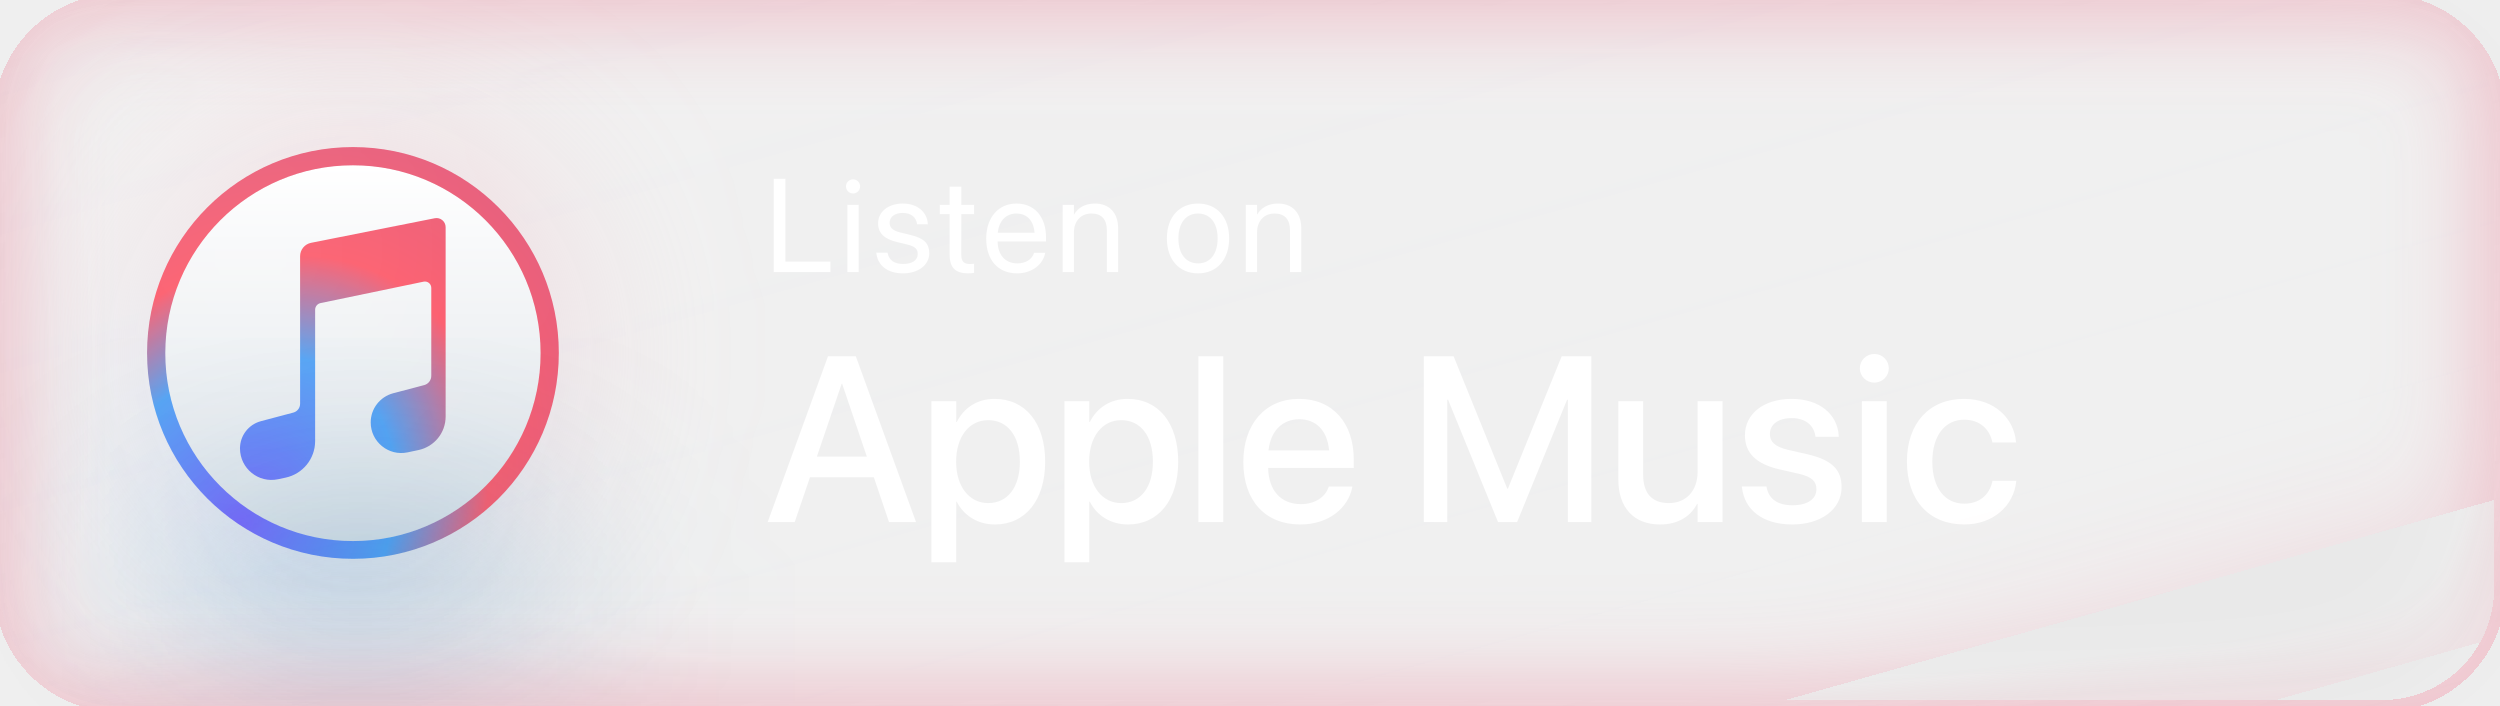
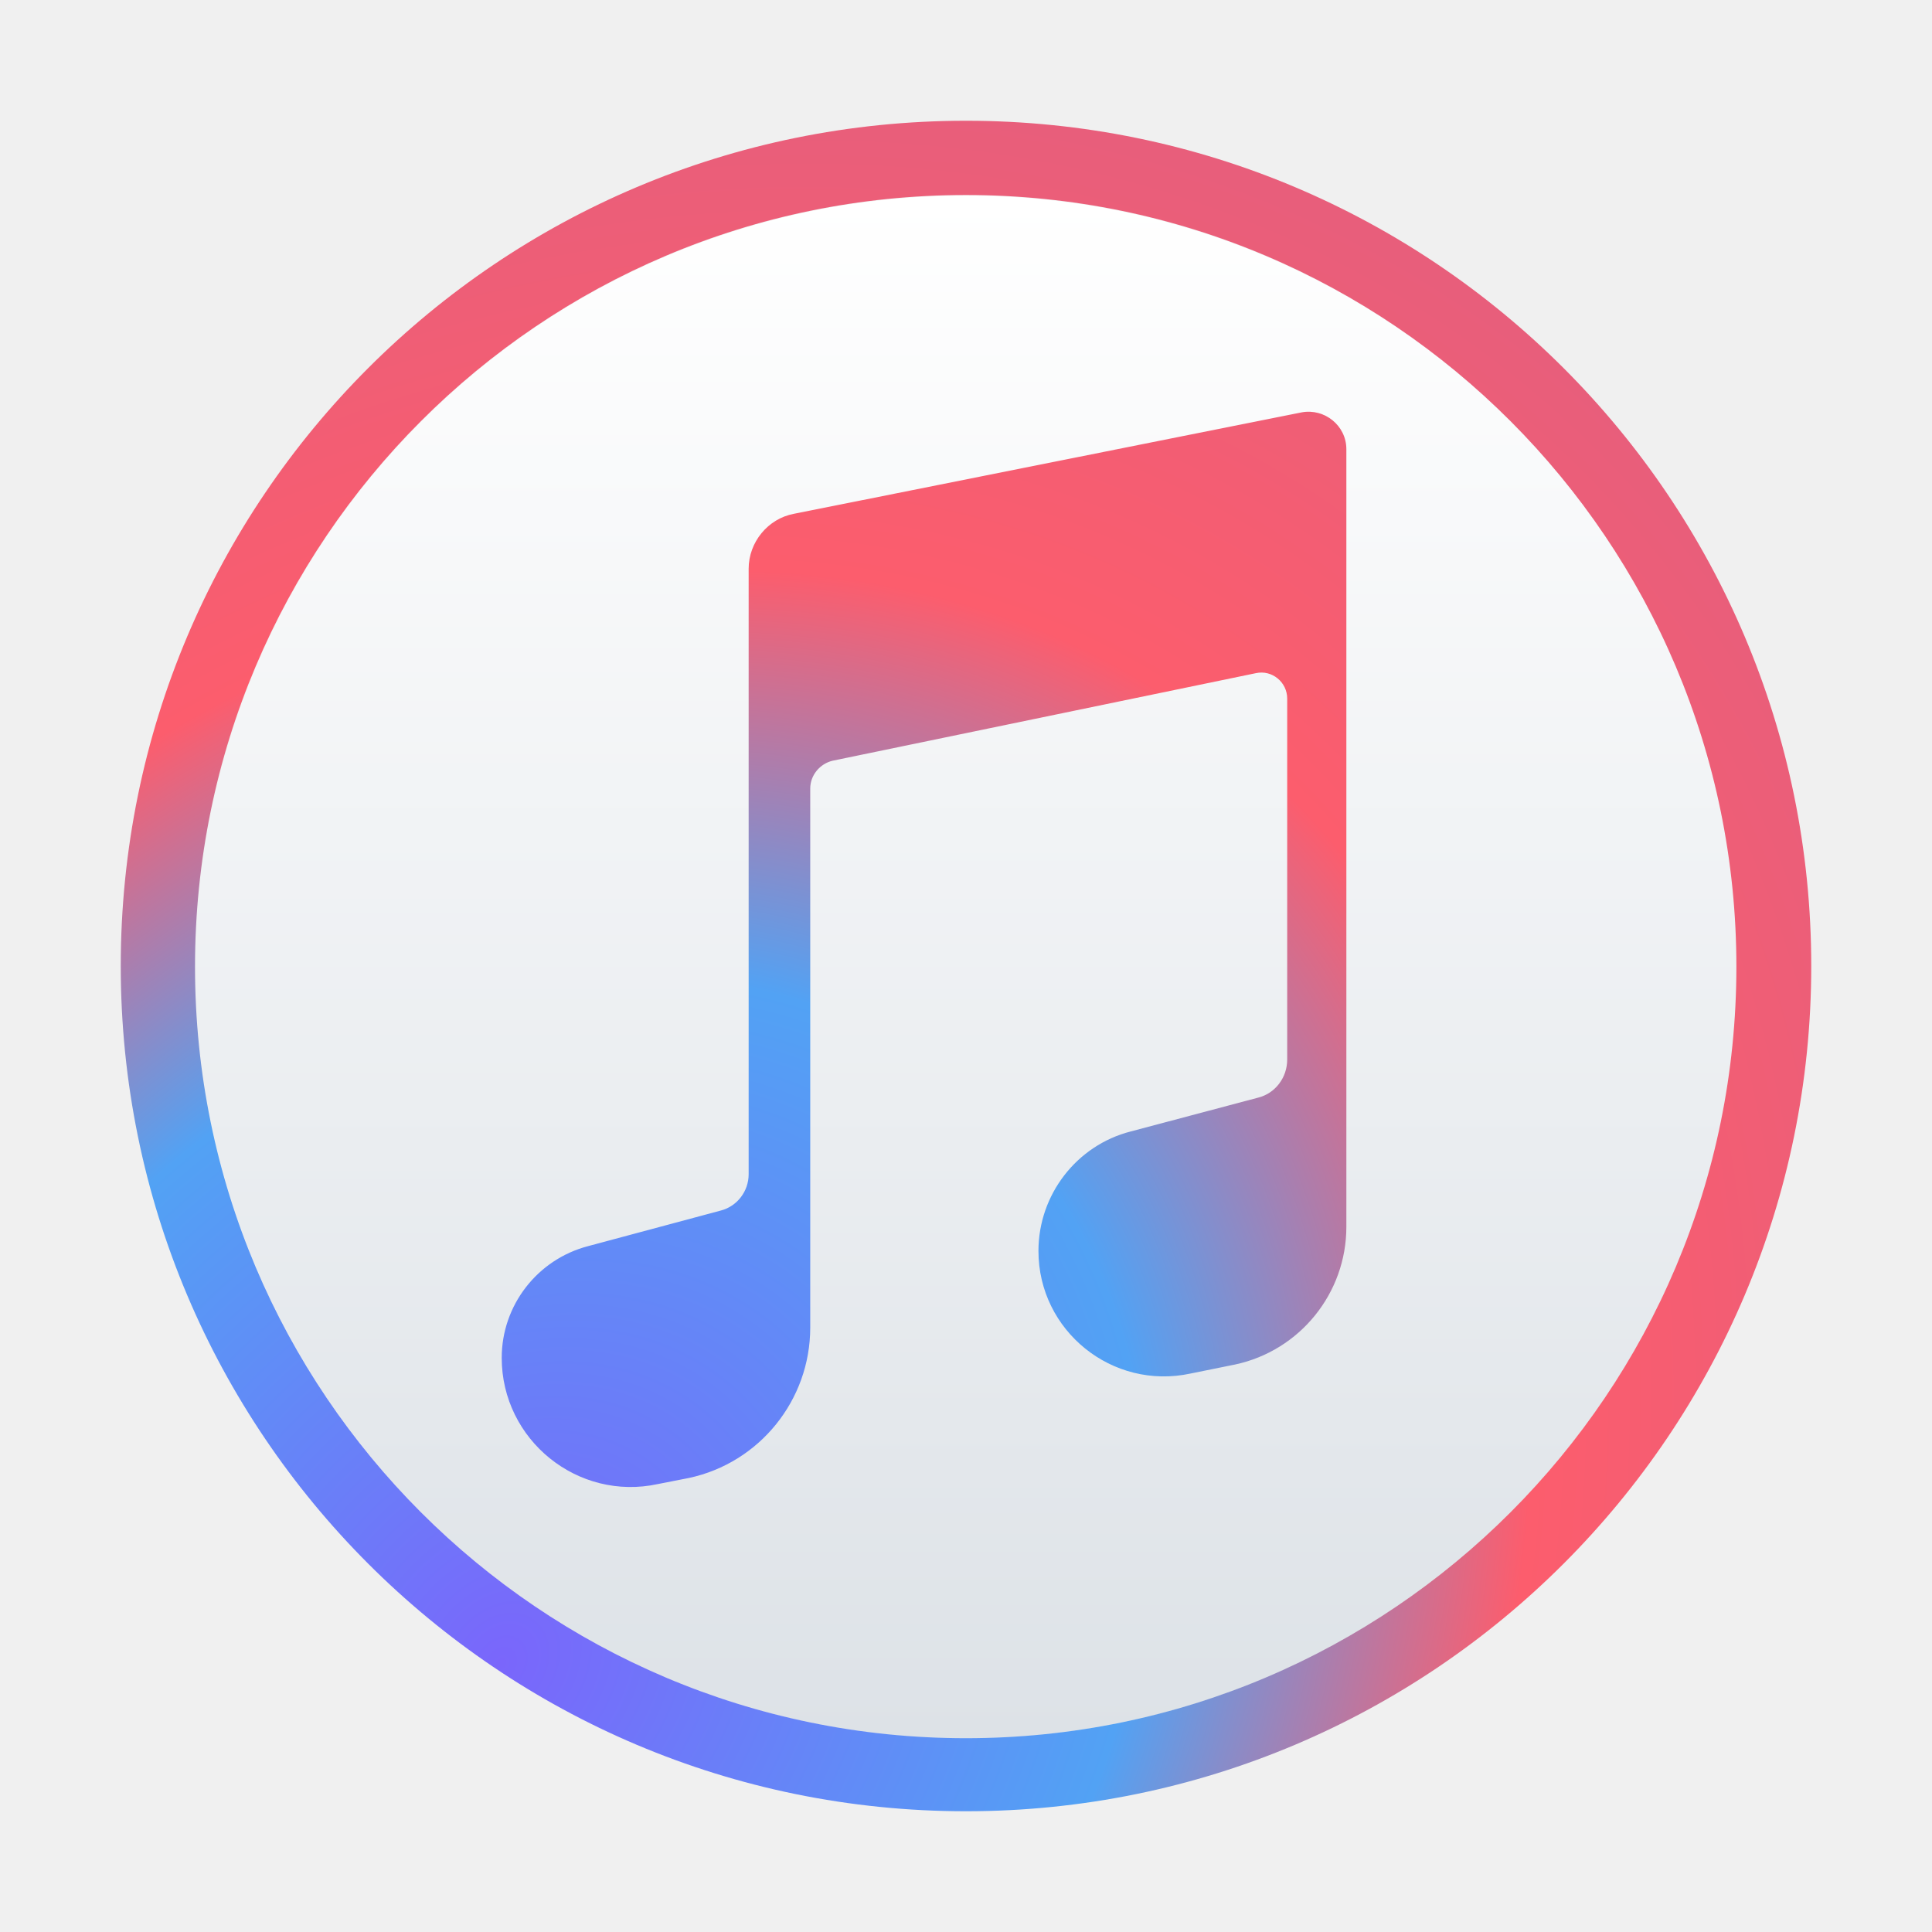
- <svg xmlns="http://www.w3.org/2000/svg" width="170" height="48" viewBox="0 0 170 48" fill="none">
-   <g filter="url(#filter0_bdi_58_12423)">
-     <g clip-path="url(#clip0_58_12423)">
-       <rect width="170" height="48" rx="8" fill="url(#paint0_linear_58_12423)" fill-opacity="0.04" shape-rendering="crispEdges" />
-       <g style="mix-blend-mode:plus-lighter" opacity="0.5" filter="url(#filter1_f_58_12423)">
-         <ellipse cx="23.999" cy="24.015" rx="12.761" ry="12.777" fill="url(#paint1_linear_58_12423)" />
-         <path d="M21.155 16.511L29.563 14.84C29.946 14.764 30.303 15.057 30.303 15.447V28.329C30.303 29.426 29.536 30.373 28.463 30.602L27.721 30.76C26.427 31.035 25.208 30.048 25.208 28.725C25.208 27.793 25.836 26.979 26.737 26.741L28.843 26.187C29.128 26.112 29.327 25.854 29.327 25.558V19.577C29.327 19.302 29.075 19.097 28.806 19.153L21.799 20.609C21.584 20.654 21.429 20.844 21.429 21.064V29.995C21.429 31.195 20.59 32.231 19.416 32.48L18.907 32.588C17.574 32.871 16.319 31.854 16.319 30.491C16.319 29.622 16.903 28.863 17.743 28.64L19.946 28.056C20.218 27.984 20.407 27.738 20.407 27.457V17.422C20.407 16.979 20.72 16.597 21.155 16.511Z" fill="url(#paint2_radial_58_12423)" />
-         <path fill-rule="evenodd" clip-rule="evenodd" d="M38 24C38 31.732 31.732 38 24 38C16.268 38 10 31.732 10 24C10 16.268 16.268 10 24 10C31.732 10 38 16.268 38 24ZM36.761 24.015C36.761 31.072 31.048 36.792 24 36.792C16.952 36.792 11.239 31.072 11.239 24.015C11.239 16.959 16.952 11.239 24 11.239C31.048 11.239 36.761 16.959 36.761 24.015Z" fill="url(#paint3_radial_58_12423)" />
-       </g>
-       <path d="M52.615 18.5V12.159H53.406V17.788H56.465V18.5H52.615ZM58.007 13.156C57.743 13.156 57.528 12.941 57.528 12.677C57.528 12.409 57.743 12.198 58.007 12.198C58.275 12.198 58.486 12.409 58.486 12.677C58.486 12.941 58.275 13.156 58.007 13.156ZM57.625 18.5V13.93H58.389V18.5H57.625ZM61.412 18.588C60.336 18.588 59.685 18.039 59.593 17.221L59.589 17.182H60.353L60.362 17.226C60.454 17.683 60.793 17.951 61.417 17.951C62.036 17.951 62.406 17.691 62.406 17.278V17.274C62.406 16.944 62.234 16.76 61.716 16.632L60.99 16.456C60.129 16.25 59.712 15.85 59.712 15.191V15.187C59.712 14.4 60.402 13.842 61.39 13.842C62.392 13.842 63.03 14.426 63.087 15.191L63.091 15.248H62.362L62.357 15.217C62.296 14.773 61.957 14.479 61.39 14.479C60.837 14.479 60.494 14.747 60.494 15.151V15.156C60.494 15.468 60.7 15.683 61.206 15.806L61.931 15.982C62.854 16.206 63.188 16.571 63.188 17.221V17.226C63.188 18.025 62.432 18.588 61.412 18.588ZM65.829 18.588C64.989 18.588 64.576 18.21 64.576 17.335V14.562H63.908V13.93H64.576V12.695H65.367V13.93H66.237V14.562H65.367V17.331C65.367 17.819 65.582 17.955 65.991 17.955C66.083 17.955 66.171 17.942 66.237 17.938V18.557C66.141 18.57 65.978 18.588 65.829 18.588ZM69.168 18.588C67.854 18.588 67.063 17.669 67.063 16.232V16.228C67.063 14.813 67.872 13.842 69.12 13.842C70.368 13.842 71.128 14.769 71.128 16.14V16.421H67.837C67.854 17.362 68.373 17.911 69.186 17.911C69.766 17.911 70.174 17.621 70.306 17.23L70.319 17.19H71.071L71.062 17.234C70.913 17.99 70.166 18.588 69.168 18.588ZM69.115 14.519C68.452 14.519 67.933 14.971 67.85 15.824H70.35C70.275 14.936 69.783 14.519 69.115 14.519ZM72.261 18.5V13.93H73.026V14.58H73.044C73.29 14.154 73.756 13.842 74.45 13.842C75.452 13.842 76.032 14.492 76.032 15.534V18.5H75.267V15.67C75.267 14.927 74.92 14.519 74.217 14.519C73.496 14.519 73.026 15.033 73.026 15.81V18.5H72.261ZM81.467 18.588C80.197 18.588 79.349 17.669 79.349 16.215V16.206C79.349 14.752 80.202 13.842 81.463 13.842C82.724 13.842 83.581 14.747 83.581 16.206V16.215C83.581 17.674 82.728 18.588 81.467 18.588ZM81.472 17.911C82.276 17.911 82.799 17.287 82.799 16.215V16.206C82.799 15.134 82.272 14.519 81.463 14.519C80.668 14.519 80.131 15.138 80.131 16.206V16.215C80.131 17.291 80.663 17.911 81.472 17.911ZM84.715 18.5V13.93H85.479V14.58H85.497C85.743 14.154 86.209 13.842 86.903 13.842C87.905 13.842 88.485 14.492 88.485 15.534V18.5H87.72V15.67C87.72 14.927 87.373 14.519 86.67 14.519C85.949 14.519 85.479 15.033 85.479 15.81V18.5H84.715Z" fill="white" />
-       <path d="M52.203 35.5L56.305 24.227H58.195L62.289 35.5H60.453L59.422 32.453H55.078L54.039 35.5H52.203ZM57.234 26.094L55.547 31.047H58.945L57.266 26.094H57.234ZM63.336 38.234V27.281H65.023V28.695H65.062C65.555 27.719 66.461 27.125 67.633 27.125C69.727 27.125 71.07 28.766 71.07 31.391V31.398C71.07 34.016 69.719 35.664 67.656 35.664C66.492 35.664 65.547 35.07 65.062 34.117H65.023V38.234H63.336ZM67.195 34.211C68.523 34.211 69.352 33.133 69.352 31.398V31.391C69.352 29.641 68.516 28.57 67.195 28.57C65.914 28.57 65.016 29.68 65.016 31.391V31.398C65.016 33.102 65.922 34.211 67.195 34.211ZM72.383 38.234V27.281H74.07V28.695H74.109C74.602 27.719 75.508 27.125 76.68 27.125C78.773 27.125 80.117 28.766 80.117 31.391V31.398C80.117 34.016 78.766 35.664 76.703 35.664C75.539 35.664 74.594 35.07 74.109 34.117H74.07V38.234H72.383ZM76.242 34.211C77.57 34.211 78.398 33.133 78.398 31.398V31.391C78.398 29.641 77.562 28.57 76.242 28.57C74.961 28.57 74.062 29.68 74.062 31.391V31.398C74.062 33.102 74.969 34.211 76.242 34.211ZM81.492 35.5V24.227H83.18V35.5H81.492ZM88.422 35.664C86.008 35.664 84.547 34.016 84.547 31.422V31.414C84.547 28.844 86.031 27.125 88.336 27.125C90.641 27.125 92.055 28.781 92.055 31.25V31.82H86.234C86.266 33.375 87.117 34.281 88.461 34.281C89.461 34.281 90.125 33.766 90.336 33.148L90.359 33.086H91.961L91.945 33.172C91.68 34.477 90.414 35.664 88.422 35.664ZM88.344 28.508C87.25 28.508 86.406 29.25 86.258 30.625H90.383C90.242 29.203 89.445 28.508 88.344 28.508ZM96.82 35.5V24.227H98.844L102.492 33.227H102.539L106.195 24.227H108.211V35.5H106.617V27.18H106.562L103.164 35.5H101.867L98.469 27.18H98.414V35.5H96.82ZM112.883 35.664C111.078 35.664 110.047 34.5 110.047 32.609V27.281H111.734V32.281C111.734 33.523 112.312 34.211 113.484 34.211C114.672 34.211 115.438 33.359 115.438 32.078V27.281H117.133V35.5H115.438V34.266H115.398C114.969 35.094 114.133 35.664 112.883 35.664ZM121.883 35.664C119.828 35.664 118.625 34.648 118.453 33.148L118.445 33.078H120.117L120.133 33.156C120.289 33.914 120.852 34.359 121.891 34.359C122.906 34.359 123.516 33.938 123.516 33.273V33.266C123.516 32.734 123.219 32.43 122.336 32.219L120.992 31.914C119.43 31.555 118.656 30.805 118.656 29.609V29.602C118.656 28.133 119.938 27.125 121.828 27.125C123.773 27.125 124.945 28.211 125.031 29.609L125.039 29.703H123.453L123.445 29.648C123.344 28.93 122.781 28.43 121.828 28.43C120.922 28.43 120.352 28.859 120.352 29.516V29.523C120.352 30.031 120.688 30.375 121.57 30.586L122.906 30.891C124.586 31.281 125.227 31.945 125.227 33.125V33.133C125.227 34.633 123.82 35.664 121.883 35.664ZM127.453 26.016C126.906 26.016 126.469 25.578 126.469 25.047C126.469 24.508 126.906 24.07 127.453 24.07C128.008 24.07 128.438 24.508 128.438 25.047C128.438 25.578 128.008 26.016 127.453 26.016ZM126.609 35.5V27.281H128.297V35.5H126.609ZM133.57 35.664C131.172 35.664 129.672 34.016 129.672 31.383V31.375C129.672 28.773 131.203 27.125 133.547 27.125C135.664 27.125 136.945 28.484 137.086 30.031L137.094 30.086H135.484L135.469 30.023C135.289 29.219 134.664 28.539 133.562 28.539C132.25 28.539 131.398 29.633 131.398 31.391V31.398C131.398 33.195 132.266 34.25 133.57 34.25C134.609 34.25 135.273 33.648 135.477 32.758L135.484 32.695H137.109L137.102 32.75C136.922 34.398 135.547 35.664 133.57 35.664Z" fill="white" />
-       <ellipse cx="23.999" cy="24.015" rx="12.761" ry="12.777" fill="url(#paint4_linear_58_12423)" />
-       <path d="M21.155 16.511L29.563 14.84C29.946 14.764 30.303 15.057 30.303 15.447V28.329C30.303 29.426 29.536 30.373 28.463 30.602L27.721 30.76C26.427 31.035 25.208 30.048 25.208 28.725C25.208 27.793 25.836 26.979 26.737 26.741L28.843 26.187C29.128 26.112 29.327 25.854 29.327 25.558V19.577C29.327 19.302 29.075 19.097 28.806 19.153L21.799 20.609C21.584 20.654 21.429 20.844 21.429 21.064V29.995C21.429 31.195 20.59 32.231 19.416 32.48L18.907 32.588C17.574 32.871 16.319 31.854 16.319 30.491C16.319 29.622 16.903 28.863 17.743 28.64L19.946 28.056C20.218 27.984 20.407 27.738 20.407 27.457V17.422C20.407 16.979 20.72 16.597 21.155 16.511Z" fill="url(#paint5_radial_58_12423)" />
-       <path fill-rule="evenodd" clip-rule="evenodd" d="M38 24C38 31.732 31.732 38 24 38C16.268 38 10 31.732 10 24C10 16.268 16.268 10 24 10C31.732 10 38 16.268 38 24ZM36.761 24.015C36.761 31.072 31.048 36.792 24 36.792C16.952 36.792 11.239 31.072 11.239 24.015C11.239 16.959 16.952 11.239 24 11.239C31.048 11.239 36.761 16.959 36.761 24.015Z" fill="url(#paint6_radial_58_12423)" />
-       <g filter="url(#filter2_f_58_12423)">
-         <ellipse cx="24.5" cy="47.5" rx="11.5" ry="6.5" fill="#1A75B0" />
-       </g>
-     </g>
-     <rect width="170" height="48" rx="8" stroke="url(#paint7_linear_58_12423)" stroke-opacity="0.5" stroke-width="0.8" shape-rendering="crispEdges" />
-   </g>
-   <g style="mix-blend-mode:screen" filter="url(#filter3_f_58_12423)">
-     <circle cx="17" cy="17" r="9" fill="white" fill-opacity="0.18" />
-   </g>
+ <svg xmlns="http://www.w3.org/2000/svg" width="32" height="32" viewBox="0 0 32 32" fill="none">
  <defs>
-     <filter id="filter0_bdi_58_12423" x="-20.4" y="-20.4" width="214.8" height="88.801" filterUnits="userSpaceOnUse" color-interpolation-filters="sRGB">
-       <feFlood flood-opacity="0" result="BackgroundImageFix" />
-       <feGaussianBlur in="BackgroundImageFix" stdDeviation="10" />
-       <feComposite in2="SourceAlpha" operator="in" result="effect1_backgroundBlur_58_12423" />
-       <feColorMatrix in="SourceAlpha" type="matrix" values="0 0 0 0 0 0 0 0 0 0 0 0 0 0 0 0 0 0 127 0" result="hardAlpha" />
-       <feOffset dx="8" dy="4" />
-       <feGaussianBlur stdDeviation="8" />
-       <feComposite in2="hardAlpha" operator="out" />
-       <feColorMatrix type="matrix" values="0 0 0 0 0 0 0 0 0 0 0 0 0 0 0 0 0 0 0.08 0" />
-       <feBlend mode="normal" in2="effect1_backgroundBlur_58_12423" result="effect2_dropShadow_58_12423" />
-       <feBlend mode="normal" in="SourceGraphic" in2="effect2_dropShadow_58_12423" result="shape" />
-       <feColorMatrix in="SourceAlpha" type="matrix" values="0 0 0 0 0 0 0 0 0 0 0 0 0 0 0 0 0 0 127 0" result="hardAlpha" />
-       <feOffset />
-       <feGaussianBlur stdDeviation="4" />
-       <feComposite in2="hardAlpha" operator="arithmetic" k2="-1" k3="1" />
-       <feColorMatrix type="matrix" values="0 0 0 0 0.914 0 0 0 0 0.38 0 0 0 0 0.49 0 0 0 0.32 0" />
-       <feBlend mode="normal" in2="shape" result="effect3_innerShadow_58_12423" />
-     </filter>
-     <filter id="filter1_f_58_12423" x="-4" y="-4" width="56" height="56" filterUnits="userSpaceOnUse" color-interpolation-filters="sRGB">
-       <feFlood flood-opacity="0" result="BackgroundImageFix" />
-       <feBlend mode="normal" in="SourceGraphic" in2="BackgroundImageFix" result="shape" />
-       <feGaussianBlur stdDeviation="6" result="effect1_foregroundBlur_58_12423" />
-     </filter>
-     <filter id="filter2_f_58_12423" x="-5" y="23" width="59" height="49" filterUnits="userSpaceOnUse" color-interpolation-filters="sRGB">
-       <feFlood flood-opacity="0" result="BackgroundImageFix" />
-       <feBlend mode="normal" in="SourceGraphic" in2="BackgroundImageFix" result="shape" />
-       <feGaussianBlur stdDeviation="9" result="effect1_foregroundBlur_58_12423" />
-     </filter>
-     <filter id="filter3_f_58_12423" x="-12" y="-12" width="58" height="58" filterUnits="userSpaceOnUse" color-interpolation-filters="sRGB">
-       <feFlood flood-opacity="0" result="BackgroundImageFix" />
-       <feBlend mode="normal" in="SourceGraphic" in2="BackgroundImageFix" result="shape" />
-       <feGaussianBlur stdDeviation="10" result="effect1_foregroundBlur_58_12423" />
-     </filter>
-     <linearGradient id="paint0_linear_58_12423" x1="0" y1="0" x2="25.105" y2="88.912" gradientUnits="userSpaceOnUse">
-       <stop stop-color="#F8FBFF" />
-       <stop offset="1" stop-color="white" stop-opacity="0" />
-     </linearGradient>
-     <linearGradient id="paint1_linear_58_12423" x1="23.999" y1="11.238" x2="23.999" y2="36.791" gradientUnits="userSpaceOnUse">
-       <stop stop-color="white" />
+     <clipPath id="clip1059_89709">
+       <rect id="apple_music" rx="-0.5" width="31" height="31" transform="translate(0.5 0.5)" fill="white" fill-opacity="0" />
+     </clipPath>
+     <linearGradient x1="15.999" y1="3.238" x2="15.999" y2="28.791" id="paint_linear_1059_89710_0" gradientUnits="userSpaceOnUse">
+       <stop stop-color="#FFFFFF" />
      <stop offset="1" stop-color="#DDE2E7" />
    </linearGradient>
-     <radialGradient id="paint2_radial_58_12423" cx="0" cy="0" r="1" gradientUnits="userSpaceOnUse" gradientTransform="translate(16.3186 35.7389) rotate(-55.1325) scale(28.0109 21.9967)">
+     <radialGradient gradientTransform="translate(8.31859 27.7389) rotate(-55.1326) scale(28.0109 21.9967)" cx="0" cy="0" r="1" id="paint_radial_1059_89711_0" gradientUnits="userSpaceOnUse">
      <stop stop-color="#7A66FB" />
      <stop offset="0.44" stop-color="#52A2F4" />
      <stop offset="0.702" stop-color="#FC5D6D" />
      <stop offset="1" stop-color="#E85E7B" />
    </radialGradient>
-     <radialGradient id="paint3_radial_58_12423" cx="0" cy="0" r="1" gradientUnits="userSpaceOnUse" gradientTransform="translate(16.3186 35.7389) rotate(-55.1325) scale(28.0109 21.9967)">
-       <stop stop-color="#7A66FB" />
-       <stop offset="0.44" stop-color="#52A2F4" />
-       <stop offset="0.702" stop-color="#FC5D6D" />
-       <stop offset="1" stop-color="#E85E7B" />
-     </radialGradient>
-     <linearGradient id="paint4_linear_58_12423" x1="23.999" y1="11.238" x2="23.999" y2="36.791" gradientUnits="userSpaceOnUse">
-       <stop stop-color="white" />
-       <stop offset="1" stop-color="#DDE2E7" />
-     </linearGradient>
-     <radialGradient id="paint5_radial_58_12423" cx="0" cy="0" r="1" gradientUnits="userSpaceOnUse" gradientTransform="translate(16.3186 35.7389) rotate(-55.1325) scale(28.0109 21.9967)">
-       <stop stop-color="#7A66FB" />
-       <stop offset="0.44" stop-color="#52A2F4" />
-       <stop offset="0.702" stop-color="#FC5D6D" />
-       <stop offset="1" stop-color="#E85E7B" />
-     </radialGradient>
-     <radialGradient id="paint6_radial_58_12423" cx="0" cy="0" r="1" gradientUnits="userSpaceOnUse" gradientTransform="translate(16.3186 35.7389) rotate(-55.1325) scale(28.0109 21.9967)">
-       <stop stop-color="#7A66FB" />
-       <stop offset="0.44" stop-color="#52A2F4" />
-       <stop offset="0.702" stop-color="#FC5D6D" />
-       <stop offset="1" stop-color="#E85E7B" />
-     </radialGradient>
-     <linearGradient id="paint7_linear_58_12423" x1="3.542" y1="-1" x2="25.927" y2="84.381" gradientUnits="userSpaceOnUse">
-       <stop stop-color="#D8D8D8" stop-opacity="0.05" />
-       <stop offset="1" stop-color="white" stop-opacity="0.4" />
-     </linearGradient>
-     <clipPath id="clip0_58_12423">
-       <rect width="170" height="48" rx="8" fill="white" />
-     </clipPath>
  </defs>
+   <rect id="apple_music" rx="-0.5" width="31" height="31" transform="translate(0.5 0.5)" fill="#FFFFFF" fill-opacity="0" />
+   <g clip-path="url(#clip1059_89709)">
+     <ellipse id="bg" cx="15.999" cy="16.016" rx="12.761" ry="12.777" fill="url(#paint_linear_1059_89710_0)" fill-opacity="1" />
+     <path id="apple_music" d="M16 30C23.73 30 30 23.73 30 16C30 8.26 23.73 2 16 2C8.26 2 2 8.26 2 16C2 23.73 8.26 30 16 30ZM16 28.79C23.04 28.79 28.76 23.07 28.76 16.01C28.76 8.96 23.04 3.23 16 3.23C8.95 3.23 3.23 8.96 3.23 16.01C3.23 23.07 8.95 28.79 16 28.79ZM21.56 6.83L13.15 8.51C12.72 8.59 12.4 8.98 12.4 9.42L12.4 19.45C12.4 19.73 12.21 19.98 11.94 20.05L9.74 20.64C8.9 20.86 8.31 21.62 8.31 22.49C8.31 23.85 9.57 24.87 10.9 24.58L11.41 24.48C12.58 24.23 13.42 23.19 13.42 21.99L13.42 13.06C13.42 12.84 13.58 12.65 13.79 12.6L20.8 11.15C21.07 11.09 21.32 11.3 21.32 11.57L21.32 17.55C21.32 17.85 21.12 18.11 20.84 18.18L18.73 18.74C17.83 18.97 17.2 19.79 17.2 20.72C17.2 22.04 18.42 23.03 19.72 22.75L20.46 22.6C21.53 22.37 22.3 21.42 22.3 20.32L22.3 7.44C22.3 7.05 21.94 6.76 21.56 6.83Z" fill="url(#paint_radial_1059_89711_0)" fill-opacity="1" fill-rule="evenodd" />
+   </g>
</svg>
